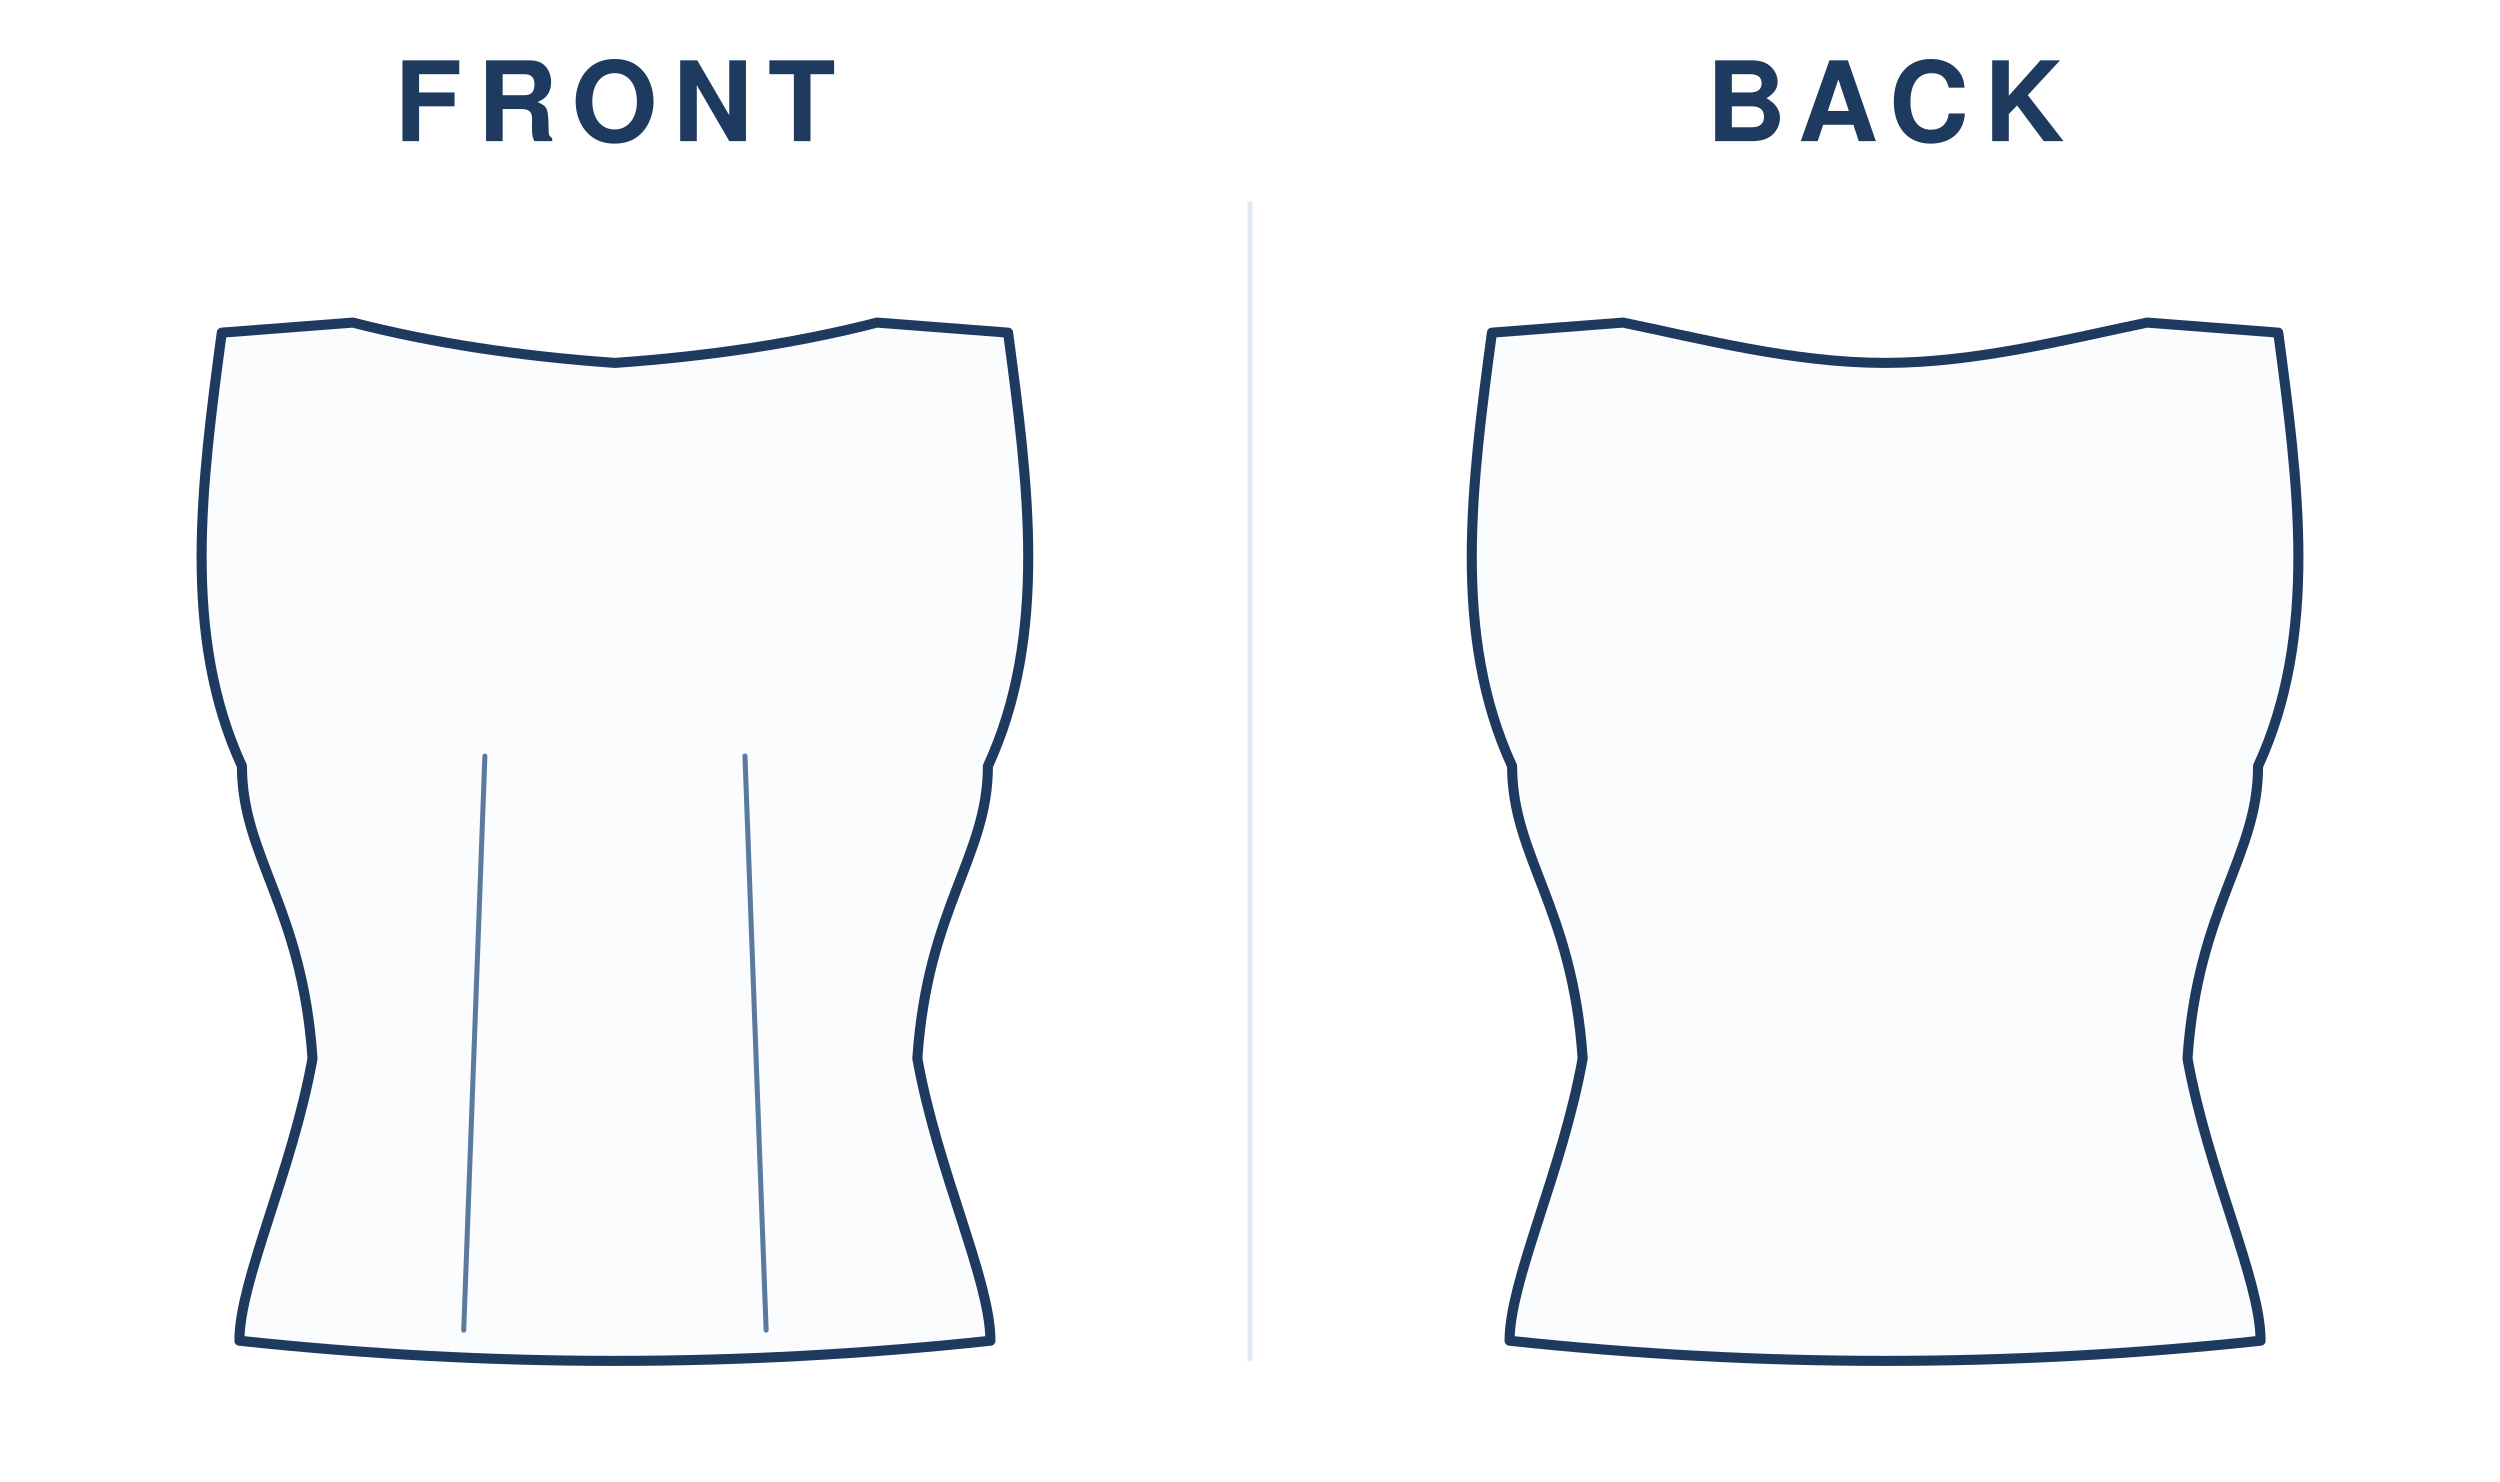
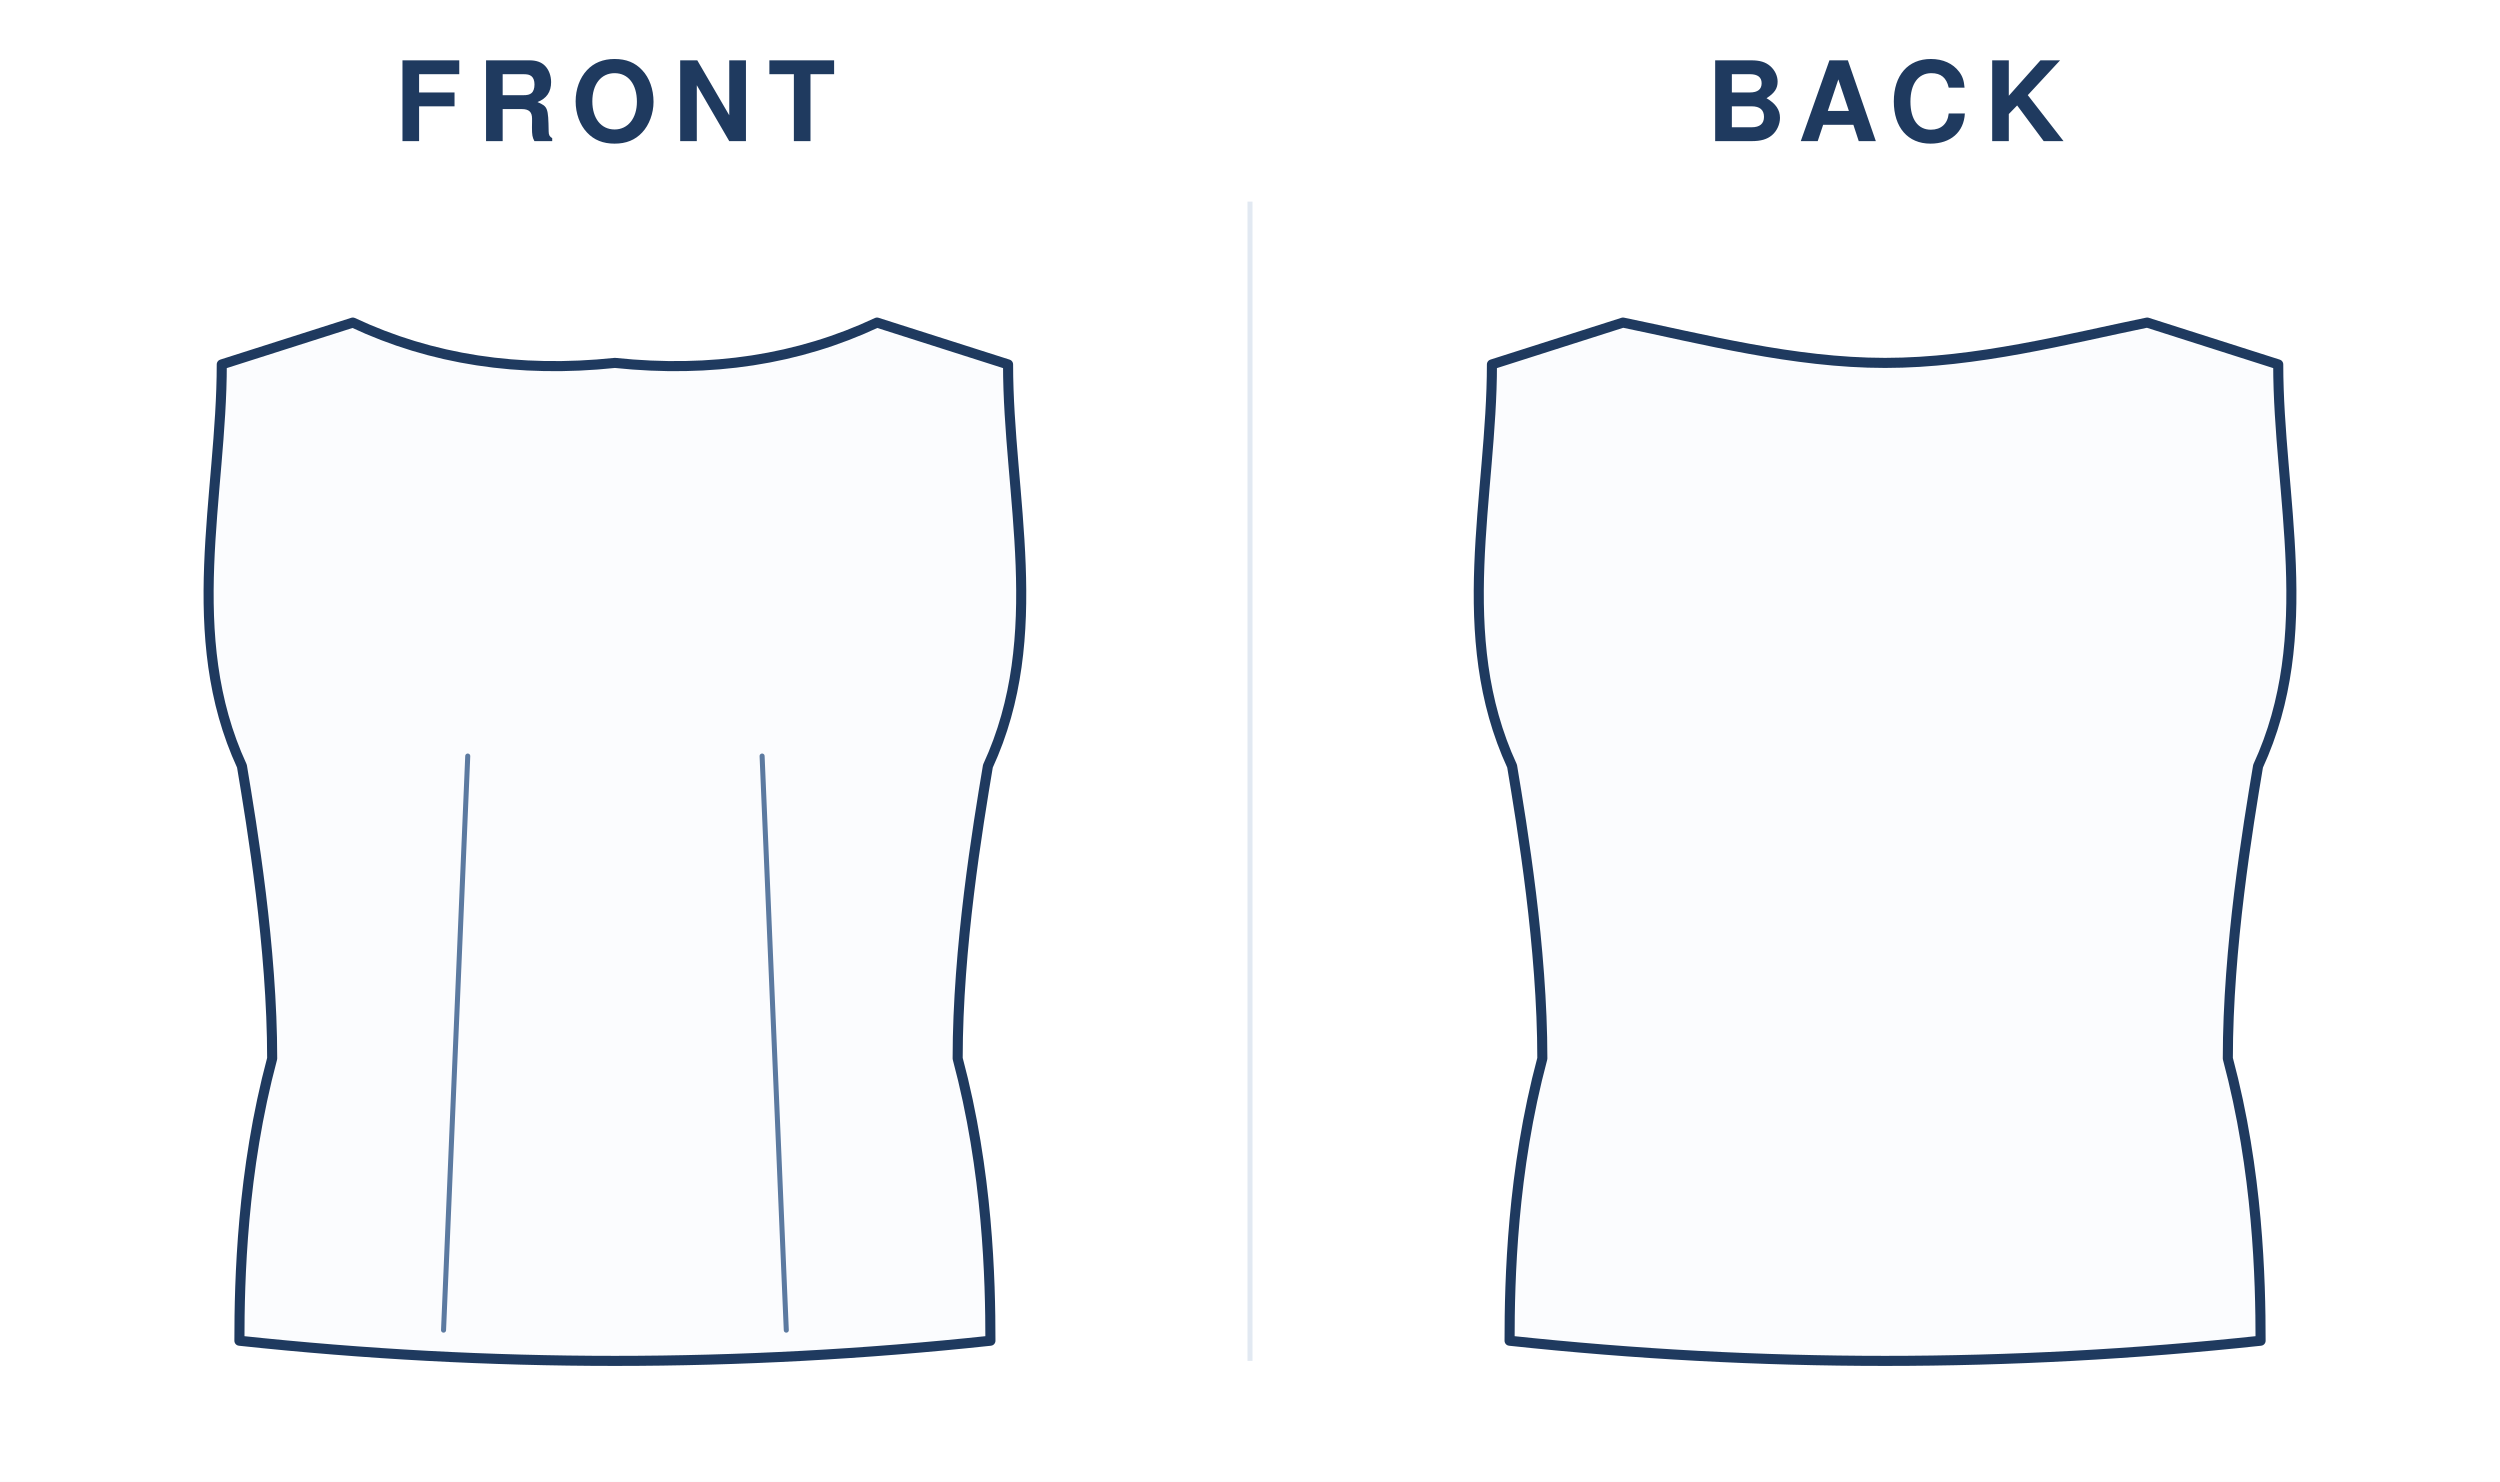
<svg xmlns="http://www.w3.org/2000/svg" viewBox="0 0 496.0 294.0" width="100%" role="img">
  <rect width="496.0" height="294.0" fill="#fff" />
  <text x="122.0" y="28" text-anchor="middle" font-family="Helvetica,Arial,sans-serif" font-size="22" font-weight="600" letter-spacing="3" fill="#1f3a5f">FRONT</text>
  <g transform="translate(24.0 40)">
    <g transform="translate(98.0 20)">
-       <path d="M 0 12.0 Q 28.6 10.0 52.0 4.0 L 78.0 6.0 C 82.0 36.0 86.0 66.0 74.0 92.0 C 74.0 110.0 62.0 120.0 60.0 150.0 C 64.0 172.4 74.5 194.0 74.5 206.0 Q 37.2 210.0 0.0 210.0 Q -37.2 210.0 -74.5 206.0 C -74.5 194.0 -64.0 172.4 -60.0 150.0 C -62.0 120.0 -74.0 110.0 -74.0 92.0 C -86.0 66.0 -82.0 36.0 -78.0 6.0 L -52.0 4.0 Q -28.6 10.0 0.0 12.0 Z" fill="#fbfcfe" stroke="#1f3a5f" stroke-width="2" stroke-linejoin="round" stroke-linecap="round" />
-       <path d="M -30.0 203.9 L -25.8 90.0" fill="none" stroke="#5c7aa0" stroke-width="1" stroke-linecap="round" />
-       <path d="M 30.0 203.9 L 25.8 90.0" fill="none" stroke="#5c7aa0" stroke-width="1" stroke-linecap="round" />
+       <path d="M 0 12.0 Q 28.6 15.0 52.0 4.0 L 78.0 12.3 C 78.0 38.3 86.0 66.0 74.0 92.0 C 72.0 104.0 68.0 128.0 68.0 150.0 C 74.0 172.4 74.5 194.0 74.5 206.0 Q 37.2 210.0 0.0 210.0 Q -37.2 210.0 -74.5 206.0 C -74.5 194.0 -74.0 172.4 -68.0 150.0 C -68.0 128.0 -72.0 104.0 -74.0 92.0 C -86.0 66.0 -78.0 38.3 -78.0 12.3 L -52.0 4.0 Q -28.6 15.0 0.0 12.0 Z" fill="#fbfcfe" stroke="#1f3a5f" stroke-width="2" stroke-linejoin="round" stroke-linecap="round" />
+       <path d="M -34.0 203.9 L -29.2 90.0" fill="none" stroke="#5c7aa0" stroke-width="1" stroke-linecap="round" />
+       <path d="M 34.0 203.9 L 29.2 90.0" fill="none" stroke="#5c7aa0" stroke-width="1" stroke-linecap="round" />
    </g>
  </g>
  <text x="374.0" y="28" text-anchor="middle" font-family="Helvetica,Arial,sans-serif" font-size="22" font-weight="600" letter-spacing="3" fill="#1f3a5f">BACK</text>
  <g transform="translate(276.0 40)">
    <g transform="translate(98.0 20)">
-       <path d="M 0 12.0 C 18.2 12.0 36.4 7.2 52.0 4.0 L 78.0 6.0 C 82.0 36.0 86.0 66.0 74.0 92.0 C 74.0 110.0 62.0 120.0 60.0 150.0 C 64.0 172.4 74.5 194.0 74.5 206.0 Q 37.2 210.0 0.0 210.0 Q -37.2 210.0 -74.5 206.0 C -74.5 194.0 -64.0 172.4 -60.0 150.0 C -62.0 120.0 -74.0 110.0 -74.0 92.0 C -86.0 66.0 -82.0 36.0 -78.0 6.0 L -52.0 4.0 C -36.4 7.2 -18.2 12.0 0.0 12.0 Z" fill="#fbfcfe" stroke="#1f3a5f" stroke-width="2" stroke-linejoin="round" stroke-linecap="round" />
+       <path d="M 0 12.0 C 18.2 12.0 36.4 7.2 52.0 4.0 L 78.0 12.3 C 78.0 38.3 86.0 66.0 74.0 92.0 C 72.0 104.0 68.0 128.0 68.0 150.0 C 74.0 172.4 74.5 194.0 74.5 206.0 Q 37.2 210.0 0.0 210.0 Q -37.2 210.0 -74.5 206.0 C -74.5 194.0 -74.0 172.4 -68.0 150.0 C -68.0 128.0 -72.0 104.0 -74.0 92.0 C -86.0 66.0 -78.0 38.3 -78.0 12.3 L -52.0 4.0 C -36.4 7.2 -18.2 12.0 0.0 12.0 Z" fill="#fbfcfe" stroke="#1f3a5f" stroke-width="2" stroke-linejoin="round" stroke-linecap="round" />
    </g>
  </g>
  <line x1="248.0" y1="40" x2="248.0" y2="270.0" stroke="#e2e9f2" stroke-width="1" />
</svg>
